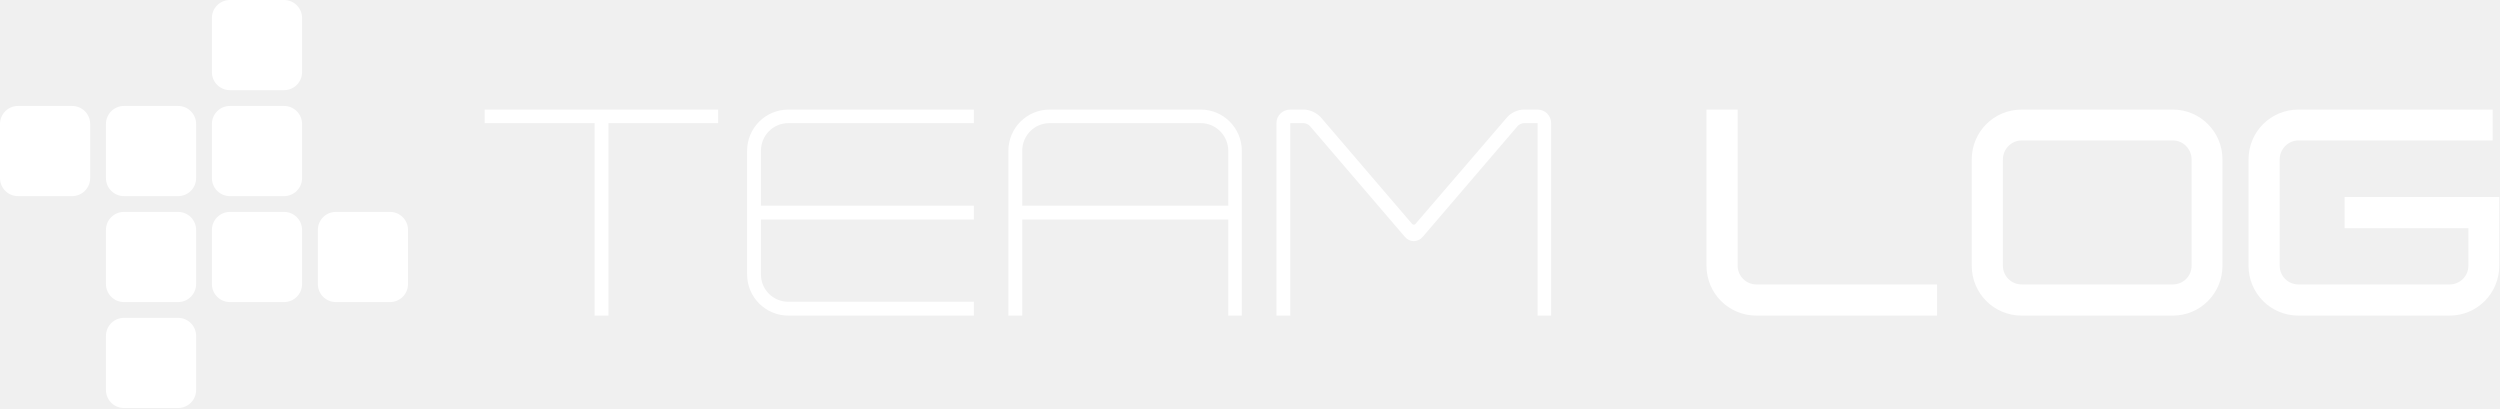
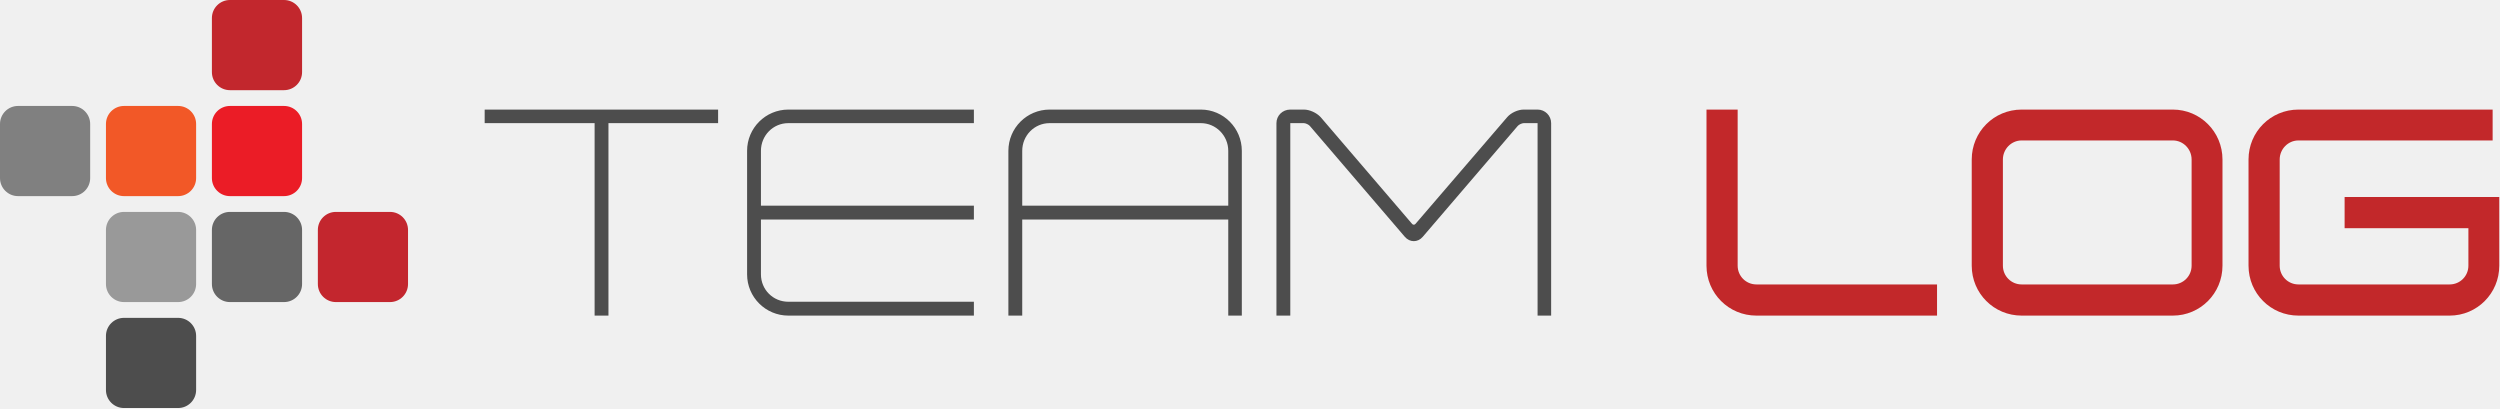
- <svg xmlns="http://www.w3.org/2000/svg" width="5306" height="866" viewBox="0 0 5306 866" fill="none">
-   <path d="M224.871 263.149C224.871 242.01 242.008 224.873 263.147 224.873H377.975C399.114 224.873 416.251 242.01 416.251 263.149V377.978C416.251 399.117 399.114 416.254 377.975 416.254H263.147C242.008 416.254 224.871 399.117 224.871 377.978V263.149Z" fill="white" />
-   <path d="M0 263.149C0 242.01 17.137 224.873 38.276 224.873H153.104C174.243 224.873 191.38 242.01 191.38 263.149V377.978C191.38 399.117 174.243 416.254 153.104 416.254H38.276C17.137 416.254 0 399.117 0 377.978V263.149Z" fill="white" />
-   <path d="M449.742 488.022C449.742 466.883 466.879 449.746 488.018 449.746H602.846C623.985 449.746 641.122 466.883 641.122 488.022V602.851C641.122 623.99 623.985 641.127 602.846 641.127H488.018C466.879 641.127 449.742 623.99 449.742 602.851V488.022Z" fill="white" />
-   <path d="M224.871 488.022C224.871 466.883 242.008 449.746 263.147 449.746H377.975C399.114 449.746 416.251 466.883 416.251 488.022V602.851C416.251 623.99 399.114 641.127 377.975 641.127H263.147C242.008 641.127 224.871 623.99 224.871 602.851V488.022Z" fill="white" />
-   <path d="M224.871 712.895C224.871 691.756 242.008 674.619 263.147 674.619H377.975C399.114 674.619 416.251 691.756 416.251 712.895V827.724C416.251 848.863 399.114 866 377.975 866H263.147C242.008 866 224.871 848.863 224.871 827.724V712.895Z" fill="white" />
-   <path d="M674.613 488.022C674.613 466.883 691.75 449.746 712.889 449.746H827.717C848.856 449.746 865.993 466.883 865.993 488.022V602.851C865.993 623.99 848.856 641.127 827.717 641.127H712.889C691.75 641.127 674.613 623.99 674.613 602.851V488.022Z" fill="white" />
-   <path d="M449.742 38.276C449.742 17.137 466.879 0 488.018 0H602.846C623.985 0 641.122 17.137 641.122 38.276V153.105C641.122 174.244 623.985 191.381 602.846 191.381H488.018C466.879 191.381 449.742 174.244 449.742 153.105V38.276Z" fill="white" />
-   <path d="M449.742 263.149C449.742 242.01 466.879 224.873 488.018 224.873H602.846C623.985 224.873 641.122 242.01 641.122 263.149V377.978C641.122 399.117 623.985 416.254 602.846 416.254H488.018C466.879 416.254 449.742 399.117 449.742 377.978V263.149Z" fill="white" />
-   <path d="M1524.11 232.566H1028.67V261.35H1262V669.834H1291.39V261.35H1524.11V232.566ZM1673.2 261.35H2066.99V232.566H1673.2C1624.82 232.566 1585.63 271.761 1585.63 320.142V582.258C1585.63 630.639 1624.82 669.834 1673.2 669.834H2066.99V640.438H1673.2C1640.75 640.438 1615.02 614.716 1615.02 582.258V465.898H2066.99V436.502H1615.02V320.142C1615.02 287.684 1640.75 261.35 1673.2 261.35ZM2548.68 232.566H2227.77C2179.39 232.566 2140.2 271.761 2140.2 320.142V669.834H2169.59V465.898H2606.86V669.834H2635.64V320.142C2635.64 271.761 2596.45 232.566 2548.68 232.566ZM2169.59 436.502V320.142C2169.59 287.684 2195.32 261.35 2227.77 261.35H2548.68C2580.52 261.35 2606.86 287.684 2606.86 320.142V436.502H2169.59ZM3263.36 669.834H3292.14V261.35C3292.14 245.427 3279.28 232.566 3263.36 232.566H3233.96C3221.71 232.566 3207.02 239.303 3199.05 248.489L3004.31 475.085C3002.47 477.534 2998.79 477.534 2996.96 475.085L2802.82 248.489C2794.25 239.303 2779.55 232.566 2767.3 232.566H2738.52C2721.98 232.566 2709.12 245.427 2709.12 261.35V669.834H2738.52V261.35H2767.3C2770.98 261.35 2777.71 264.412 2780.16 267.474L2981.65 502.643C2992.06 514.892 3009.21 514.892 3019.62 502.643L3221.1 267.474C3223.55 264.412 3230.29 261.35 3233.96 261.35H3263.36V669.834Z" fill="white" />
-   <path d="M3727.81 669.834H4111.18V603.693H3727.81C3705.76 603.693 3688 585.933 3688 563.885V232.566H3621.86V563.885C3621.86 622.678 3669.02 669.834 3727.81 669.834ZM4290.75 669.834H4611.66C4669.83 669.834 4716.99 622.678 4716.99 563.885V338.515C4716.99 279.723 4669.83 232.566 4611.66 232.566H4290.75C4231.96 232.566 4184.8 279.723 4184.8 338.515V563.885C4184.8 622.678 4231.96 669.834 4290.75 669.834ZM4290.75 298.095H4611.66C4633.7 298.095 4651.46 316.468 4651.46 338.515V563.885C4651.46 585.933 4633.7 603.693 4611.66 603.693H4290.75C4268.7 603.693 4250.94 585.933 4250.94 563.885V338.515C4250.94 316.468 4268.7 298.095 4290.75 298.095ZM4878.21 669.834H5199.12C5257.3 669.834 5304.45 622.678 5304.45 563.885V418.13H4976.2V484.271H5238.93V563.885C5238.93 585.933 5221.17 603.693 5199.12 603.693H4878.21C4856.17 603.693 4838.41 585.933 4838.41 563.885V338.515C4838.41 316.468 4856.17 298.095 4878.21 298.095H5290.37V232.566H4878.21C4819.42 232.566 4772.27 279.723 4772.27 338.515V563.885C4772.27 622.678 4819.42 669.834 4878.21 669.834Z" fill="white" />
+ <svg xmlns="http://www.w3.org/2000/svg" xmlns:xlink="http://www.w3.org/1999/xlink" width="1109" height="181" viewBox="0 0 1109 181" version="1.1">
+   <g id="Canvas" transform="translate(618 208)">
+     <g id="teamlog-logo-text">
+       <g id="teamlog-logo">
+         <g id="Rectangle">
+           <use xlink:href="#path0_fill" transform="translate(-571 -161)" fill="#F25827" />
+         </g>
+         <g id="Rectangle">
+           <use xlink:href="#path0_fill" transform="translate(-618 -161)" fill="#808080" />
+         </g>
+         <g id="Rectangle">
+           <use xlink:href="#path0_fill" transform="translate(-524 -114)" fill="#666666" />
+         </g>
+         <g id="Rectangle">
+           <use xlink:href="#path0_fill" transform="translate(-571 -114)" fill="#999999" />
+         </g>
+         <g id="Rectangle">
+           <use xlink:href="#path0_fill" transform="translate(-571 -67)" fill="#4D4D4D" />
+         </g>
+         <g id="Rectangle">
+           <use xlink:href="#path0_fill" transform="translate(-477 -114)" fill="#C3262E" />
+         </g>
+         <g id="Rectangle">
+           <use xlink:href="#path0_fill" transform="translate(-524 -208)" fill="#C2272D" />
+         </g>
+         <g id="Rectangle">
+           <use xlink:href="#path0_fill" transform="translate(-524 -161)" fill="#EB1C26" />
+         </g>
+       </g>
+       <g id="ê¸ì">
+         <g id="TEAM">
+           <use xlink:href="#path1_fill" transform="translate(-403 -166)" fill="#4D4D4D" />
+         </g>
+         <g id="LOG">
+           <use xlink:href="#path2_fill" transform="translate(139 -166)" fill="#C2282A" />
+         </g>
+       </g>
+     </g>
+   </g>
+   <defs>
+     <path id="path0_fill" d="M 0 8C 0 3.582 3.582 0 8 0L 32 0C 36.418 0 40 3.582 40 8L 40 32C 40 36.418 36.418 40 32 40L 8 40C 3.582 40 0 36.418 0 32L 0 8Z" />
+     <path id="path1_fill" d="M 103.552 6.608L 0 6.608L 0 12.624L 48.768 12.624L 48.768 98L 54.912 98L 54.912 12.624L 103.552 12.624L 103.552 6.608ZM 134.714 12.624L 217.018 12.624L 217.018 6.608L 134.714 6.608C 124.602 6.608 116.41 14.8 116.41 24.912L 116.41 79.696C 116.41 89.808 124.602 98 134.714 98L 217.018 98L 217.018 91.856L 134.714 91.856C 127.93 91.856 122.554 86.48 122.554 79.696L 122.554 55.376L 217.018 55.376L 217.018 49.232L 122.554 49.232L 122.554 24.912C 122.554 18.128 127.93 12.624 134.714 12.624ZM 317.696 6.608L 250.624 6.608C 240.512 6.608 232.32 14.8 232.32 24.912L 232.32 98L 238.464 98L 238.464 55.376L 329.856 55.376L 329.856 98L 335.872 98L 335.872 24.912C 335.872 14.8 327.68 6.608 317.696 6.608ZM 238.464 49.232L 238.464 24.912C 238.464 18.128 243.84 12.624 250.624 12.624L 317.696 12.624C 324.352 12.624 329.856 18.128 329.856 24.912L 329.856 49.232L 238.464 49.232ZM 467.07 98L 473.086 98L 473.086 12.624C 473.086 9.296 470.398 6.608 467.07 6.608L 460.926 6.608C 458.366 6.608 455.294 8.016 453.63 9.936L 412.926 57.296C 412.542 57.808 411.774 57.808 411.39 57.296L 370.814 9.936C 369.022 8.016 365.95 6.608 363.39 6.608L 357.374 6.608C 353.918 6.608 351.23 9.296 351.23 12.624L 351.23 98L 357.374 98L 357.374 12.624L 363.39 12.624C 364.158 12.624 365.566 13.264 366.078 13.904L 408.19 63.056C 410.366 65.616 413.95 65.616 416.126 63.056L 458.238 13.904C 458.75 13.264 460.158 12.624 460.926 12.624L 467.07 12.624L 467.07 98Z" />
+     <path id="path2_fill" d="M 22.144 98L 102.272 98L 102.272 84.176L 22.144 84.176C 17.536 84.176 13.824 80.464 13.824 75.856L 13.824 6.608L 0 6.608L 0 75.856C 0 88.144 9.856 98 22.144 98ZM 139.804 98L 206.876 98C 219.036 98 228.892 88.144 228.892 75.856L 228.892 28.752C 228.892 16.464 219.036 6.608 206.876 6.608L 139.804 6.608C 127.516 6.608 117.66 16.464 117.66 28.752L 117.66 75.856C 117.66 88.144 127.516 98 139.804 98ZM 139.804 20.304L 206.876 20.304C 211.484 20.304 215.196 24.144 215.196 28.752L 215.196 75.856C 215.196 80.464 211.484 84.176 206.876 84.176L 139.804 84.176C 135.196 84.176 131.484 80.464 131.484 75.856L 131.484 28.752C 131.484 24.144 135.196 20.304 139.804 20.304ZM 262.589 98L 329.661 98C 341.821 98 351.677 88.144 351.677 75.856L 351.677 45.392L 283.069 45.392L 283.069 59.216L 337.981 59.216L 337.981 75.856C 337.981 80.464 334.269 84.176 329.661 84.176L 262.589 84.176C 257.981 84.176 254.269 80.464 254.269 75.856L 254.269 28.752C 254.269 24.144 257.981 20.304 262.589 20.304L 348.733 20.304L 348.733 6.608L 262.589 6.608C 250.301 6.608 240.445 16.464 240.445 28.752L 240.445 75.856C 240.445 88.144 250.301 98 262.589 98Z" />
+   </defs>
</svg>
